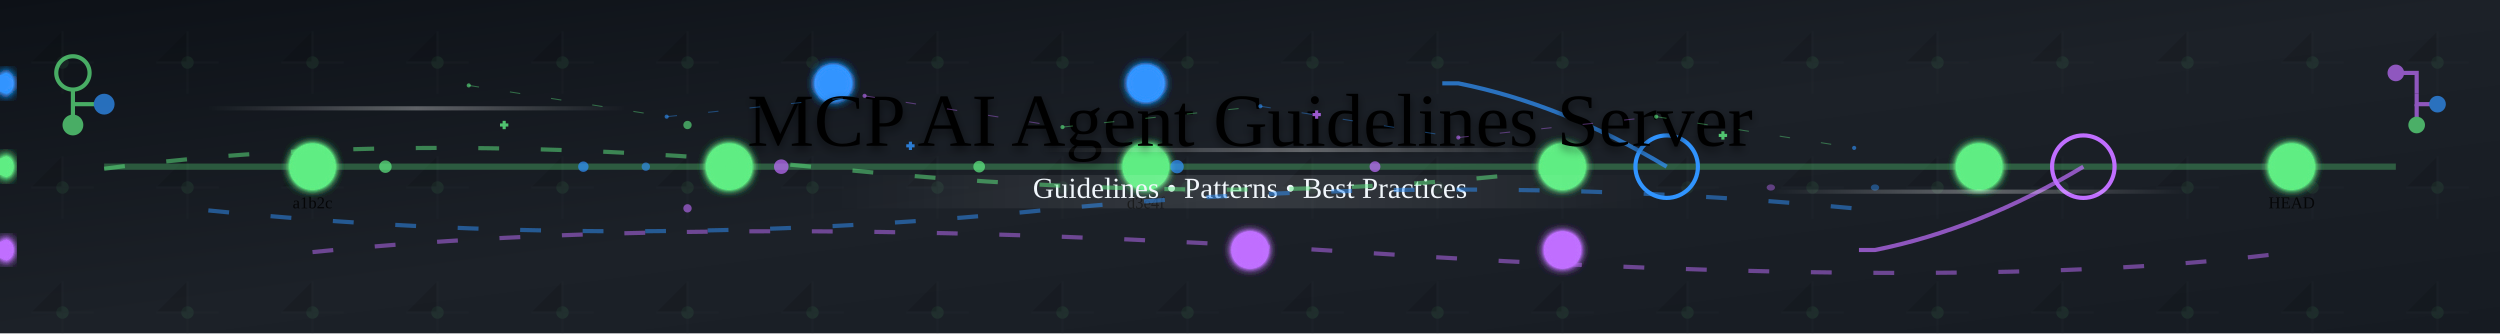
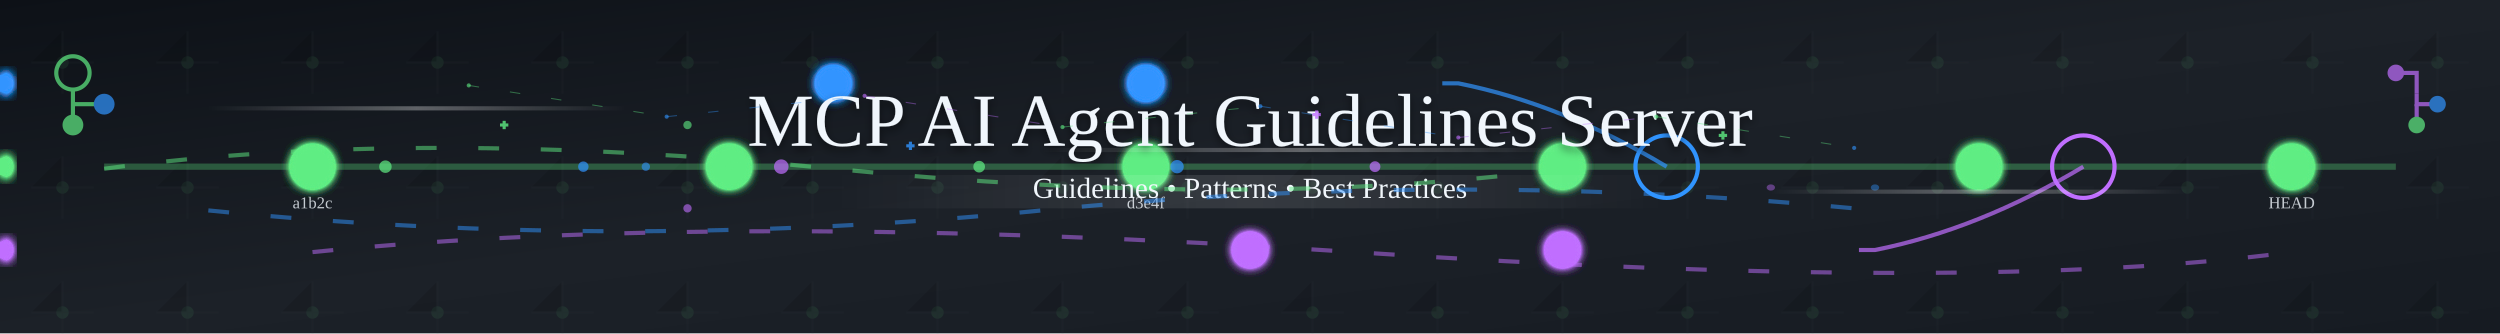
<svg xmlns="http://www.w3.org/2000/svg" width="1200" height="160" viewBox="0 0 1200 160" role="img" aria-label="Git Branch Flow">
  <defs>
    <linearGradient id="bgGitGrad" x1="0%" y1="0%" x2="100%" y2="100%">
      <stop offset="0%" style="stop-color:#0d1117;stop-opacity:1">
        <animate attributeName="stop-color" values="#0d1117;#161b22;#0d1117" dur="5.0s" repeatCount="indefinite" />
      </stop>
      <stop offset="50%" style="stop-color:#1c2128;stop-opacity:1" />
      <stop offset="100%" style="stop-color:#161b22;stop-opacity:1">
        <animate attributeName="stop-color" values="#161b22;#0d1117;#161b22" dur="5.0s" repeatCount="indefinite" />
      </stop>
    </linearGradient>
    <radialGradient id="branchGlow" cx="50%" cy="50%" r="50%">
      <stop offset="0%" style="stop-color:#5FED83;stop-opacity:1" />
      <stop offset="50%" style="stop-color:#3094FF;stop-opacity:0.6" />
      <stop offset="100%" style="stop-color:#C06EFF;stop-opacity:0" />
    </radialGradient>
    <filter id="glow" x="-50%" y="-50%" width="200%" height="200%">
      <feGaussianBlur stdDeviation="3" result="blur" />
      <feColorMatrix in="blur" type="matrix" values="1 0 0 0 0  0 1 0 0 0  0 0 1 0 0  0 0 0 8 0" result="glow" />
      <feMerge>
        <feMergeNode in="glow" />
        <feMergeNode in="SourceGraphic" />
      </feMerge>
    </filter>
    <filter id="dropShadow" x="-50%" y="-50%" width="200%" height="200%">
      <feGaussianBlur in="SourceAlpha" stdDeviation="2" />
      <feOffset dx="0" dy="2" result="offsetblur" />
      <feFlood flood-color="#000000" flood-opacity="0.5" />
      <feComposite in2="offsetblur" operator="in" />
      <feMerge>
        <feMergeNode />
        <feMergeNode in="SourceGraphic" />
      </feMerge>
    </filter>
    <linearGradient id="shine01" x1="0%" y1="0%" x2="100%" y2="0%">
      <stop offset="0%" style="stop-color:#ffffff;stop-opacity:0" />
      <stop offset="50%" style="stop-color:#ffffff;stop-opacity:0.8" />
      <stop offset="100%" style="stop-color:#ffffff;stop-opacity:0" />
      <animate attributeName="x1" values="-100%;200%" dur="1.5s" repeatCount="indefinite" />
      <animate attributeName="x2" values="0%;300%" dur="1.5s" repeatCount="indefinite" />
    </linearGradient>
    <pattern id="gitPattern" x="0" y="0" width="60" height="60" patternUnits="userSpaceOnUse">
      <circle cx="30" cy="30" r="3" fill="#5FED83" opacity="0.2" />
      <path d="M 15 30 L 30 30 L 30 15 M 30 30 L 30 45 M 30 30 L 45 30" stroke="#30363d" stroke-width="1" opacity="0.3" />
    </pattern>
    <marker id="arrowGreen" markerWidth="10" markerHeight="10" refX="9" refY="3" orient="auto" markerUnits="strokeWidth">
      <path d="M0,0 L0,6 L9,3 z" fill="#5FED83" />
    </marker>
  </defs>
  <style>
    @media (prefers-color-scheme: dark) {
      .text-primary { fill: #f0f6fc; font-family: 'SF Pro Display', -apple-system, BlinkMacSystemFont, 'Segoe UI', 'Roboto', 'Helvetica Neue', Arial, sans-serif; font-weight: 700; letter-spacing: -0.5px; }
      .text-secondary { fill: #c9d1d9; font-family: 'SF Pro Text', -apple-system, BlinkMacSystemFont, 'Segoe UI', 'Roboto', 'Helvetica Neue', Arial, sans-serif; font-weight: 500; letter-spacing: 0.5px; }
    }
    @media (prefers-color-scheme: light) {
      .text-primary { fill: #24292f; font-family: 'SF Pro Display', -apple-system, BlinkMacSystemFont, 'Segoe UI', 'Roboto', 'Helvetica Neue', Arial, sans-serif; font-weight: 700; letter-spacing: -0.5px; }
      .text-secondary { fill: #1f2328; font-family: 'SF Pro Text', -apple-system, BlinkMacSystemFont, 'Segoe UI', 'Roboto', 'Helvetica Neue', Arial, sans-serif; font-weight: 500; letter-spacing: 0.5px; }
    }
    
    .commit-node { 
      animation: commit-pulse 3s cubic-bezier(0.4, 0, 0.2, 1) infinite; 
      transform-origin: center;
    }
    @keyframes commit-pulse {
      0%, 100% { opacity: 0.5; transform: scale(2.0); }
      50% { opacity: 1; transform: scale(2.4); }
    }
    
    .branch-line {
      stroke-dasharray: 500;
      stroke-dashoffset: 500;
      animation: branch-draw 4s ease-out infinite;
    }
    @keyframes branch-draw {
      to { stroke-dashoffset: 0; }
    }
    
    .merge-flow {
      animation: merge-travel 3s cubic-bezier(0.4, 0, 0.6, 1) infinite;
      filter: url(#glow);
    }
    @keyframes merge-travel {
      0% { opacity: 0; cx: 100; }
      20% { opacity: 1; }
      80% { opacity: 1; }
      100% { opacity: 0; cx: 1100; }
    }
    
    .git-icon {
      animation: icon-float 4s ease-in-out infinite;
    }
    @keyframes icon-float {
      0%, 100% { transform: translateY(0.0px); }
      50% { transform: translateY(-10.0px); }
    }
    
    .branch-burst {
      animation: burst-expand 2.5s cubic-bezier(0.4, 0, 0.2, 1) infinite;
      transform-origin: center;
    }
    @keyframes burst-expand {
      0% { opacity: 0; transform: scale(0.0); }
      50% { opacity: 0.6; }
      100% { opacity: 0; transform: scale(5.0); }
    }
    
    @media (prefers-reduced-motion: reduce) { 
      * { animation: none !important; } 
    }
  
    /* Enhanced header particle effects */
    .h-particle {
      animation: h-particle-rise 5s ease-out infinite;
    }
    @keyframes h-particle-rise {
      0% { opacity: 0; transform: translateY(60px) scale(0); }
      50% { opacity: 1; transform: translateY(30px) scale(2.5); }
      100% { opacity: 0; transform: translateY(0) scale(0); }
    }
    
    .h-sparkle {
      animation: h-sparkle-twinkle 2s ease-in-out infinite;
      transform-origin: center;
    }
    @keyframes h-sparkle-twinkle {
      0%, 100% { opacity: 0; transform: scale(0) rotate(0deg); }
      50% { opacity: 1; transform: scale(3) rotate(180deg); }
    }
    
    /* Energy waves */
    .h-energy {
      stroke-dasharray: 10 20;
      animation: h-energy-pulse 4s linear infinite;
    }
    @keyframes h-energy-pulse {
      to { stroke-dashoffset: -200; }
    }
    
    /* Orbital elements */
    .h-orbit {
      animation: h-orbit-spin 15s linear infinite;
      transform-origin: center;
    }
    @keyframes h-orbit-spin {
      to { transform: rotate(360deg); }
    }
    
    /* Glow intensity */
    .h-glow-intense {
      animation: h-glow-pulse 3s ease-in-out infinite;
    }
    @keyframes h-glow-pulse {
      0%, 100% { filter: drop-shadow(0 0 5px currentColor); opacity: 0.6; }
      50% { filter: drop-shadow(0 0 15px currentColor); opacity: 1; }
    }
    
    /* Beam effect */
    .h-beam {
      animation: h-beam-sweep 5s ease-in-out infinite;
      transform-origin: center;
    }
    @keyframes h-beam-sweep {
      0%, 100% { opacity: 0; transform: scaleX(0); }
      50% { opacity: 0.8; transform: scaleX(4); }
    }
    
    /* Constellation effect */
    .h-star {
      animation: h-star-blink 4s ease-in-out infinite;
    }
    @keyframes h-star-blink {
      0%, 100% { opacity: 0.2; r: 1px; }
      50% { opacity: 1; r: 3px; }
    }
    
    /* Network lines */
    .h-network {
      stroke-dasharray: 5 15;
      animation: h-network-pulse 6s linear infinite;
      opacity: 0.4;
    }
    @keyframes h-network-pulse {
      0%, 100% { opacity: 0.2; }
      50% { opacity: 0.8; stroke-dashoffset: -100; }
    }
    
    </style>
  <rect width="1200" height="160" fill="url(#bgGitGrad)" />
  <rect width="1200" height="160" fill="url(#gitPattern)" opacity="0.4" />
  <line x1="50" y1="80" x2="1150" y2="80" stroke="#5FED83" stroke-width="3" opacity="0.3" />
  <path class="branch-line" d="M 200 80 Q 250 60, 300 40 L 700 40 Q 750 50, 800 80" fill="none" stroke="#3094FF" stroke-width="2" opacity="0.7" style="animation-delay: 0s" />
  <path class="branch-line" d="M 400 80 Q 450 100, 500 120 L 900 120 Q 950 110, 1000 80" fill="none" stroke="#C06EFF" stroke-width="2" opacity="0.7" style="animation-delay: 1s" />
  <g filter="url(#glow)">
    <circle class="commit-node" cx="150" cy="80" r="8" fill="#5FED83" style="animation-delay: 0s" />
    <circle class="commit-node" cx="350" cy="80" r="8" fill="#5FED83" style="animation-delay: 0.5s" />
    <circle class="commit-node" cx="550" cy="80" r="8" fill="#5FED83" style="animation-delay: 1s" />
    <circle class="commit-node" cx="750" cy="80" r="8" fill="#5FED83" style="animation-delay: 1.5s" />
    <circle class="commit-node" cx="950" cy="80" r="8" fill="#5FED83" style="animation-delay: 2s" />
    <circle class="commit-node" cx="1100" cy="80" r="8" fill="#5FED83" style="animation-delay: 2.5s" />
  </g>
  <g filter="url(#glow)">
    <circle class="commit-node" cx="400" cy="40" r="6" fill="#3094FF" style="animation-delay: 0.7s" />
    <circle class="commit-node" cx="550" cy="40" r="6" fill="#3094FF" style="animation-delay: 1.2s" />
    <circle class="commit-node" cx="600" cy="120" r="6" fill="#C06EFF" style="animation-delay: 1.7s" />
    <circle class="commit-node" cx="750" cy="120" r="6" fill="#C06EFF" style="animation-delay: 2.2s" />
  </g>
  <circle class="branch-burst" cx="800" cy="80" r="15" fill="none" stroke="#3094FF" stroke-width="2" style="animation-delay: 0s" />
  <circle class="branch-burst" cx="1000" cy="80" r="15" fill="none" stroke="#C06EFF" stroke-width="2" style="animation-delay: 1s" />
  <circle class="merge-flow" cy="40" r="4" fill="#3094FF" style="animation-delay: 0s" />
  <circle class="merge-flow" cy="80" r="4" fill="#5FED83" style="animation-delay: 1s" />
  <circle class="merge-flow" cy="120" r="4" fill="#C06EFF" style="animation-delay: 2s" />
  <g class="git-icon" transform="translate(25, 25)" opacity="0.7">
    <circle cx="10" cy="10" r="8" fill="none" stroke="#5FED83" stroke-width="2" />
    <path d="M 10 18 L 10 35" stroke="#5FED83" stroke-width="2" />
    <path d="M 10 25 L 25 25" stroke="#5FED83" stroke-width="2" />
    <circle cx="10" cy="35" r="5" fill="#5FED83" />
    <circle cx="25" cy="25" r="5" fill="#3094FF" />
  </g>
  <g class="git-icon" transform="translate(1150, 25)" opacity="0.7">
    <path d="M 0 10 L 10 10 L 10 20" stroke="#C06EFF" stroke-width="2" fill="none" />
    <path d="M 10 35 L 10 25" stroke="#C06EFF" stroke-width="2" fill="none" />
    <path d="M 10 20 L 10 25 L 20 25" stroke="#C06EFF" stroke-width="2" fill="none" />
    <circle cx="0" cy="10" r="4" fill="#C06EFF" />
    <circle cx="10" cy="35" r="4" fill="#5FED83" />
    <circle cx="20" cy="25" r="4" fill="#3094FF" />
  </g>
-   <text x="150" y="100" text-anchor="middle" class="text-secondary" font-size="8" opacity="0.8">a1b2c</text>
-   <text x="550" y="100" text-anchor="middle" class="text-secondary" font-size="8" opacity="0.8">d3e4f</text>
-   <text x="1100" y="100" text-anchor="middle" class="text-secondary" font-size="8" opacity="0.8">HEAD</text>
-   <text x="600" y="70" text-anchor="middle" class="text-primary" font-size="36" filter="url(#dropShadow)">MCP AI Agent Guidelines Server</text>
+   <text x="150" y="100" text-anchor="middle" class="text-secondary" font-size="8" opacity="0.8" fill="#f0f6fc">a1b2c</text>
+   <text x="550" y="100" text-anchor="middle" class="text-secondary" font-size="8" opacity="0.8" fill="#f0f6fc">d3e4f</text>
+   <text x="1100" y="100" text-anchor="middle" class="text-secondary" font-size="8" opacity="0.8" fill="#f0f6fc">HEAD</text>
+   <text x="600" y="70" text-anchor="middle" class="text-primary" font-size="36" filter="url(#dropShadow)" fill="#f0f6fc">MCP AI Agent Guidelines Server</text>
  <text x="600" y="95" text-anchor="middle" class="subtitle text-secondary" font-size="14" fill="#f0f6fc">Guidelines • Patterns • Best Practices</text>
  <rect x="400" y="84" width="400" height="16" fill="url(#shine01)" opacity="0.15" />
  <g opacity="0.7">
    <circle class="h-particle" cx="185" cy="80" r="3" fill="#5FED83" style="animation-delay: 0s" />
    <circle class="h-particle" cx="280" cy="80" r="2.5" fill="#3094FF" style="animation-delay: 0.7s" />
    <circle class="h-particle" cx="375" cy="80" r="3.5" fill="#C06EFF" style="animation-delay: 1.4s" />
    <circle class="h-particle" cx="470" cy="80" r="2.8" fill="#5FED83" style="animation-delay: 2.1s" />
    <circle class="h-particle" cx="565" cy="80" r="3.2" fill="#3094FF" style="animation-delay: 2.8s" />
    <circle class="h-particle" cx="660" cy="80" r="2.6" fill="#C06EFF" style="animation-delay: 3.5s" />
  </g>
  <g opacity="0.8">
    <path class="h-sparkle" d="M 240 60 L 244 60 M 242 58 L 242 62" stroke="#5FED83" stroke-width="1.5" style="animation-delay: 0s" />
    <path class="h-sparkle" d="M 435 70 L 439 70 M 437 68 L 437 72" stroke="#3094FF" stroke-width="1.5" style="animation-delay: 0.5s" />
    <path class="h-sparkle" d="M 630 55 L 634 55 M 632 53 L 632 57" stroke="#C06EFF" stroke-width="1.5" style="animation-delay: 1s" />
    <path class="h-sparkle" d="M 825 65 L 829 65 M 827 63 L 827 67" stroke="#5FED83" stroke-width="1.5" style="animation-delay: 1.5s" />
  </g>
  <g opacity="0.5">
    <path class="h-energy" d="M 50 81 Q 200 61, 400 81 T 750 81" stroke="#5FED83" stroke-width="2" fill="none" style="animation-delay: 0s" />
    <path class="h-energy" d="M 100 101 Q 300 121, 500 101 T 900 101" stroke="#3094FF" stroke-width="2" fill="none" style="animation-delay: 1s" />
    <path class="h-energy" d="M 150 121 Q 350 101, 650 121 T 1100 121" stroke="#C06EFF" stroke-width="2" fill="none" style="animation-delay: 2s" />
  </g>
  <g opacity="0.6">
    <g class="h-orbit" transform="translate(330, 80)">
      <circle cx="20" cy="0" r="2" fill="#5FED83" />
      <circle cx="-20" cy="0" r="2" fill="#3094FF" />
      <circle cx="0" cy="20" r="2" fill="#C06EFF" />
      <circle cx="0" cy="-20" r="2" fill="#5FED83" />
    </g>
    <g class="h-orbit" transform="translate(875, 90)" style="animation-direction: reverse; animation-duration: 20s;">
      <ellipse cx="25" cy="0" rx="2" ry="1.5" fill="#3094FF" opacity="0.7" />
      <ellipse cx="-25" cy="0" rx="2" ry="1.5" fill="#C06EFF" opacity="0.7" />
    </g>
  </g>
  <g opacity="0.4">
    <rect class="h-beam" x="100" y="51" width="200" height="2" fill="url(#shine01)" style="animation-delay: 0s" />
    <rect class="h-beam" x="500" y="71" width="250" height="2" fill="url(#shine01)" style="animation-delay: 1.5s" />
    <rect class="h-beam" x="850" y="91" width="200" height="2" fill="url(#shine01)" style="animation-delay: 3s" />
  </g>
  <g class="h-glow-intense" opacity="0.6">
    <circle class="h-star" cx="225" cy="41" r="1" fill="#5FED83" style="animation-delay: 0s" />
    <circle class="h-star" cx="320" cy="56" r="1" fill="#3094FF" style="animation-delay: 0.4s" />
    <circle class="h-star" cx="415" cy="46" r="1" fill="#C06EFF" style="animation-delay: 0.8s" />
    <circle class="h-star" cx="510" cy="61" r="1" fill="#5FED83" style="animation-delay: 1.2s" />
    <circle class="h-star" cx="605" cy="51" r="1" fill="#3094FF" style="animation-delay: 1.6s" />
    <circle class="h-star" cx="700" cy="66" r="1" fill="#C06EFF" style="animation-delay: 2s" />
    <circle class="h-star" cx="795" cy="56" r="1" fill="#5FED83" style="animation-delay: 2.4s" />
    <circle class="h-star" cx="890" cy="71" r="1" fill="#3094FF" style="animation-delay: 2.8s" />
  </g>
  <g class="h-network">
    <line x1="225" y1="41" x2="320" y2="56" stroke="#5FED83" stroke-width="0.5" />
    <line x1="320" y1="56" x2="415" y2="46" stroke="#3094FF" stroke-width="0.5" />
    <line x1="415" y1="46" x2="510" y2="61" stroke="#C06EFF" stroke-width="0.5" />
    <line x1="510" y1="61" x2="605" y2="51" stroke="#5FED83" stroke-width="0.5" />
    <line x1="605" y1="51" x2="700" y2="66" stroke="#3094FF" stroke-width="0.5" />
    <line x1="700" y1="66" x2="795" y2="56" stroke="#C06EFF" stroke-width="0.5" />
    <line x1="795" y1="56" x2="890" y2="71" stroke="#5FED83" stroke-width="0.5" />
  </g>
</svg>
